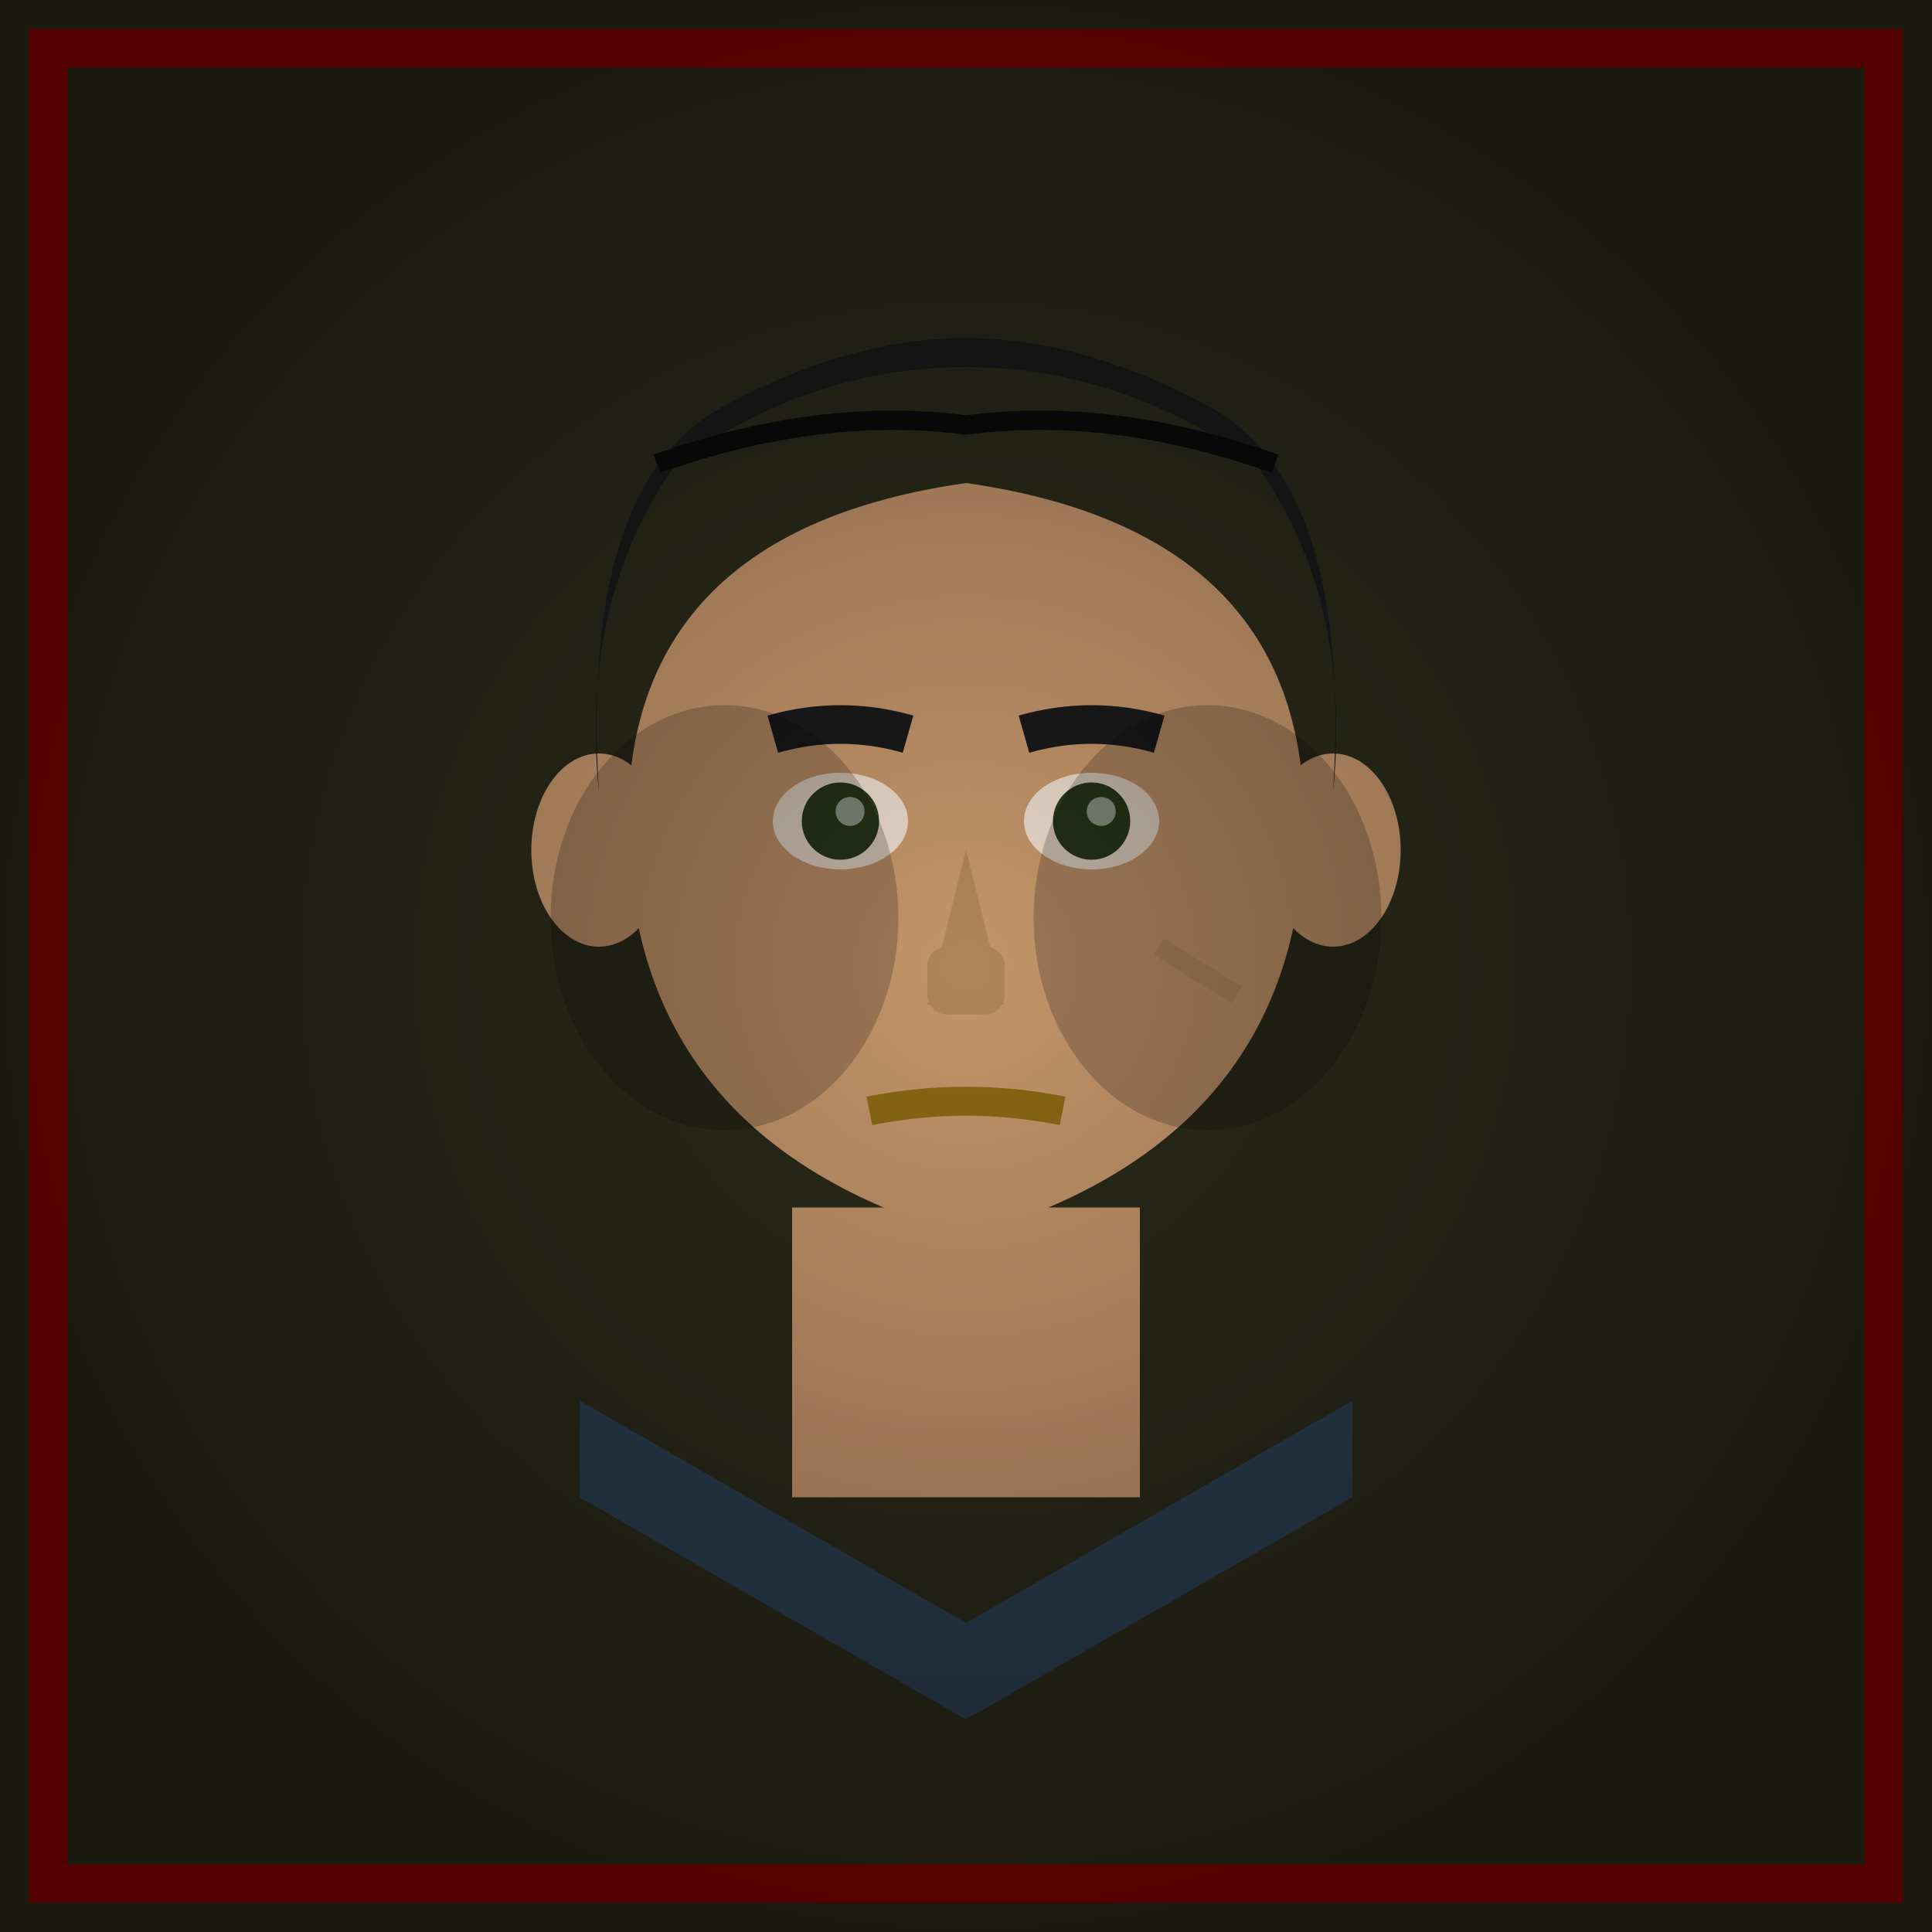
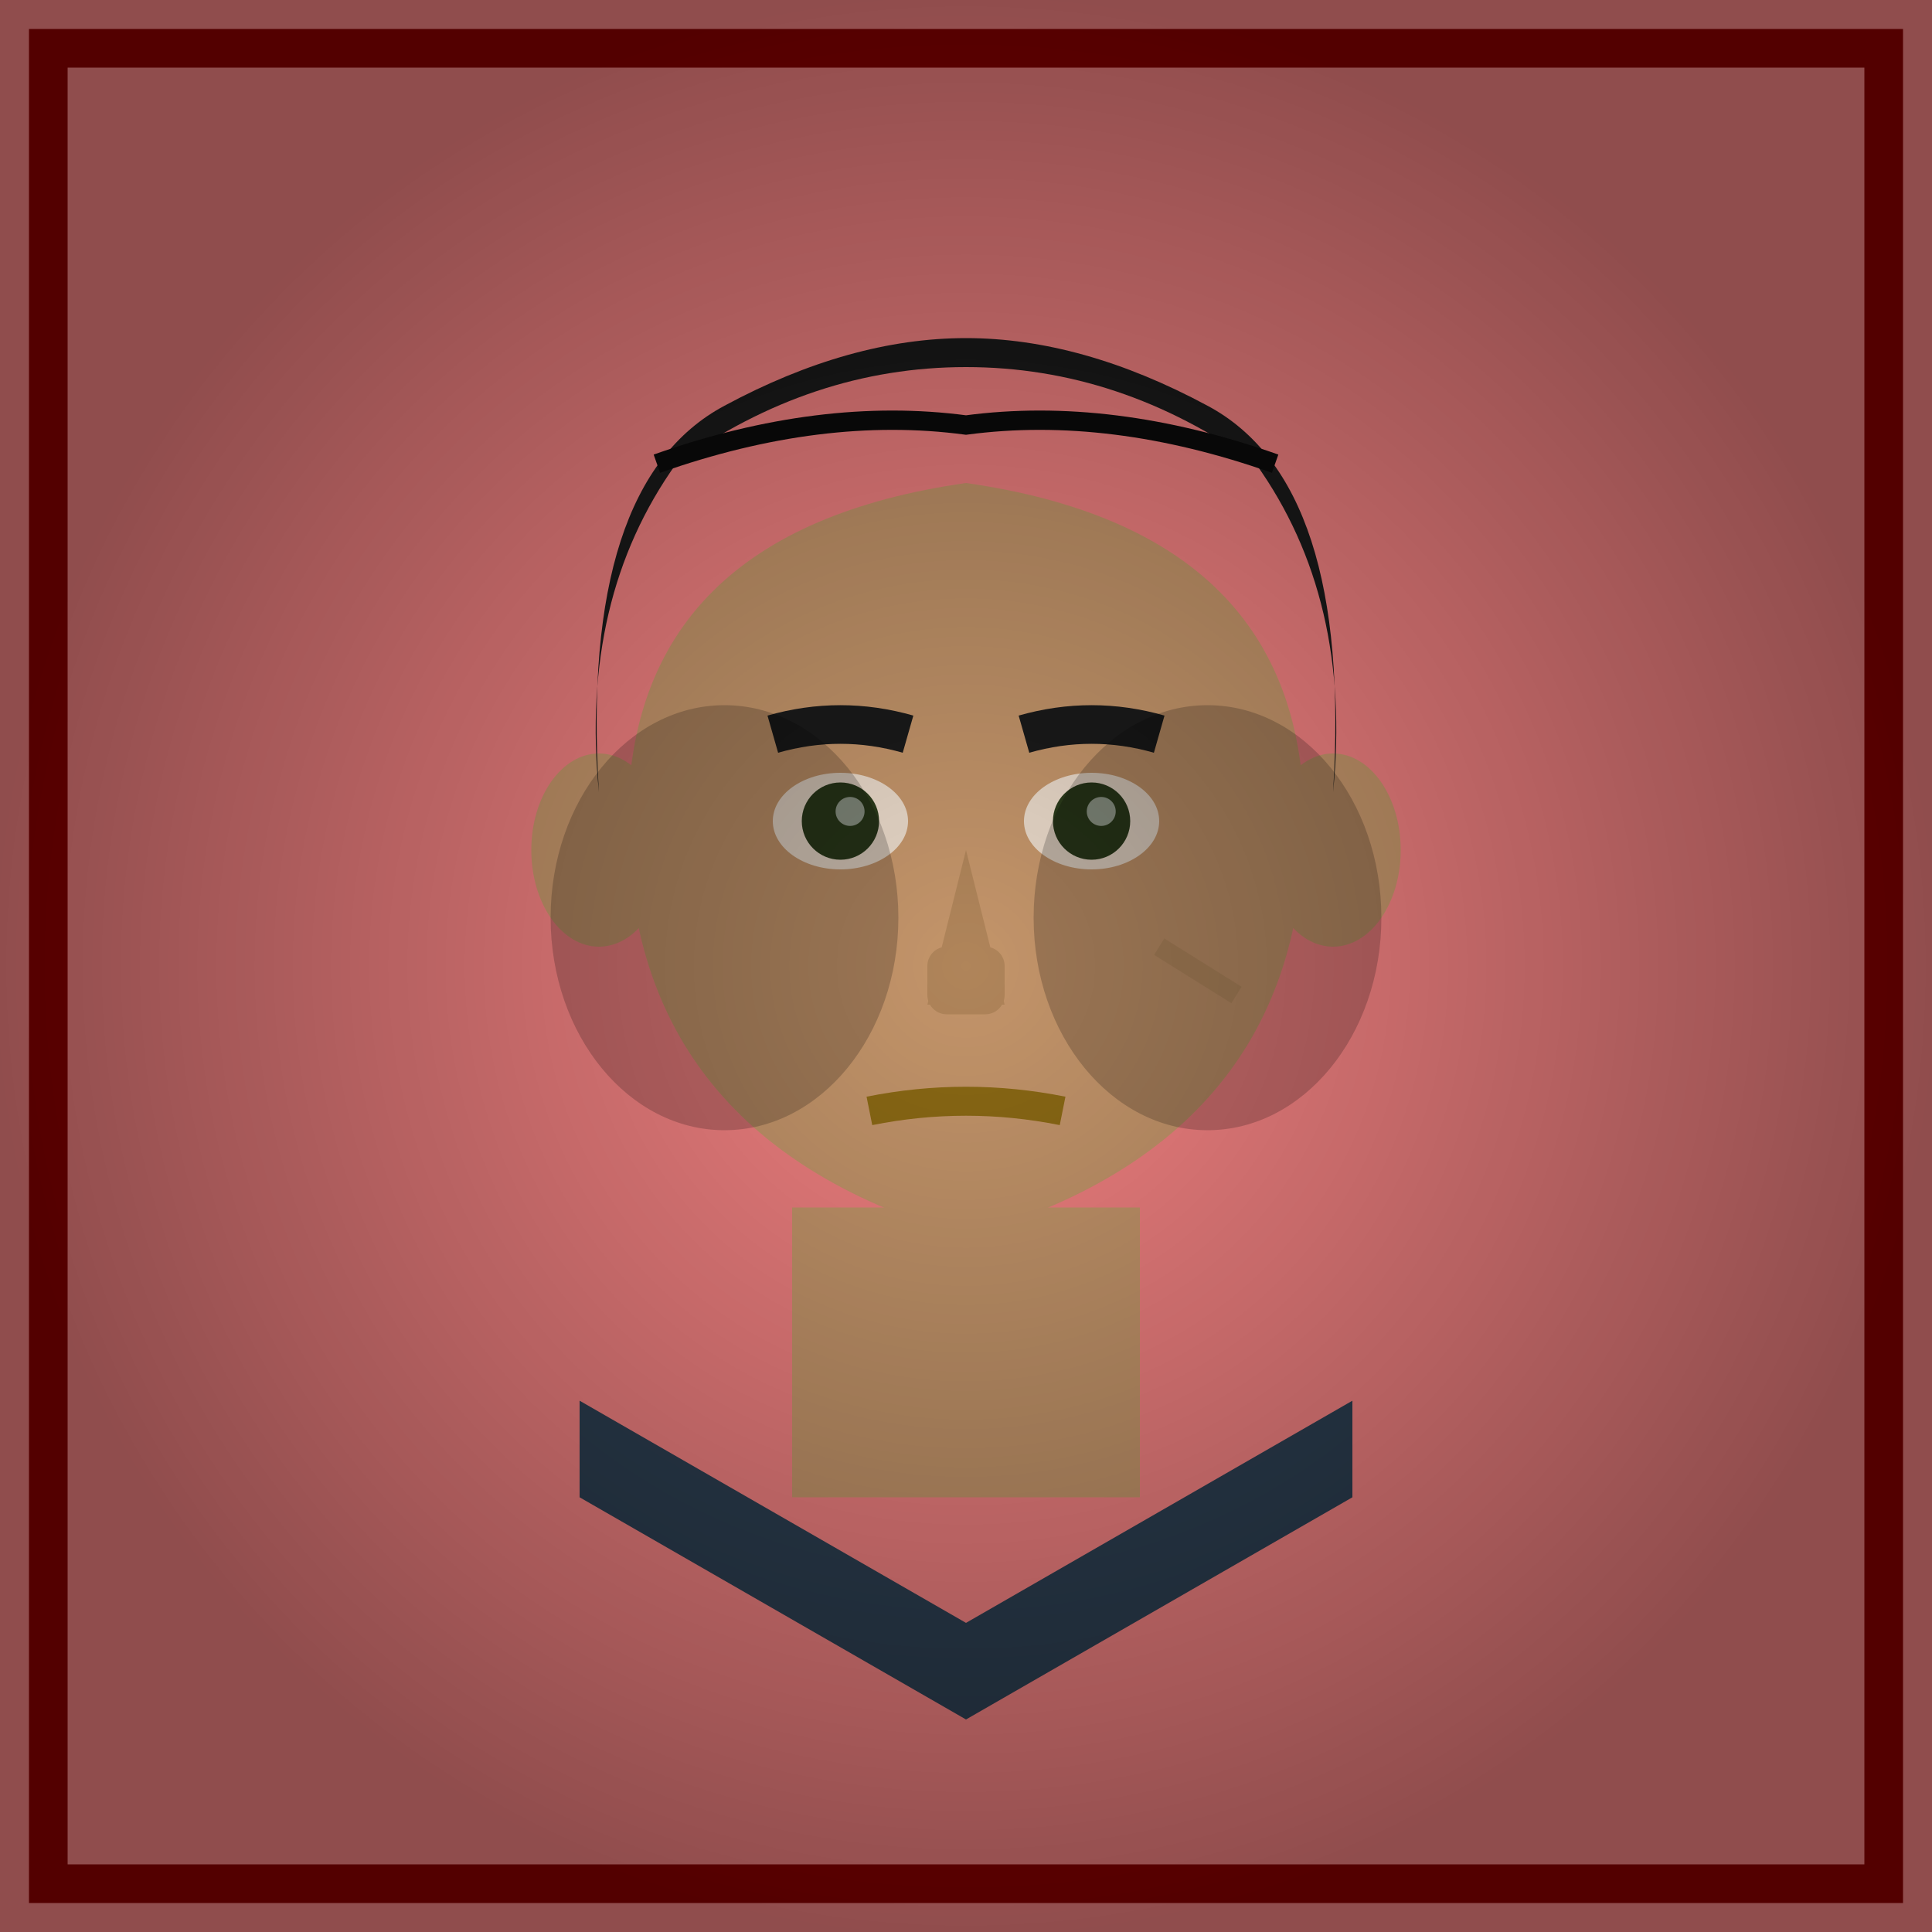
<svg xmlns="http://www.w3.org/2000/svg" viewBox="0 0 200 200">
-   <rect width="200" height="200" fill="#2A2A1A" />
+   <rect width="200" height="200" fill="#F08080" />
  <rect x="5" y="5" width="190" height="190" fill="none" stroke="#8B0000" stroke-width="4" />
  <defs>
    <radialGradient id="shadow" cx="50%" cy="50%" r="50%">
      <stop offset="0%" stop-color="#000" stop-opacity="0" />
      <stop offset="100%" stop-color="#000" stop-opacity="0.4" />
    </radialGradient>
  </defs>
  <rect x="82" y="125" width="36" height="30" fill="#C4956A" />
  <path d="M60 145 L100 168 L140 145 L140 155 L100 178 L60 155 Z" fill="#2C3E50" />
  <path d="M65 85 Q65 55 100 50 Q135 55 135 85 Q135 118 100 128 Q65 118 65 85" fill="#C4956A" />
  <ellipse cx="62" cy="88" rx="7" ry="10" fill="#C4956A" />
  <ellipse cx="138" cy="88" rx="7" ry="10" fill="#C4956A" />
  <path d="M62 82 Q60 50 75 42 Q88 35 100 35 Q112 35 125 42 Q140 50 138 82 Q140 62 130 48 Q116 38 100 38 Q84 38 70 48 Q60 62 62 82" fill="#1A1A1A" />
  <path d="M68 48 Q85 42 100 44 Q115 42 132 48" fill="none" stroke="#0A0A0A" stroke-width="2" />
  <ellipse cx="87" cy="85" rx="7" ry="5" fill="#E8D8C8" />
  <ellipse cx="113" cy="85" rx="7" ry="5" fill="#E8D8C8" />
  <circle cx="87" cy="85" r="4" fill="#2A3A1A" />
  <circle cx="113" cy="85" r="4" fill="#2A3A1A" />
  <circle cx="88" cy="84" r="1.5" fill="#FFF" opacity="0.5" />
  <circle cx="114" cy="84" r="1.5" fill="#FFF" opacity="0.5" />
  <path d="M80 76 Q87 74 94 76" stroke="#1A1A1A" stroke-width="4" fill="none" />
  <path d="M106 76 Q113 74 120 76" stroke="#1A1A1A" stroke-width="4" fill="none" />
  <path d="M100 88 L96 104 L104 104 Z" fill="#B0855A" />
  <rect x="96" y="98" width="8" height="7" rx="2" fill="#B0855A" />
  <path d="M90 115 Q100 113 110 115" stroke="#8B6914" stroke-width="3" fill="none" />
  <path d="M120 98 L128 103" stroke="#B0855A" stroke-width="2" opacity="0.6" />
  <ellipse cx="75" cy="95" rx="18" ry="22" fill="#000" opacity="0.2" />
  <ellipse cx="125" cy="95" rx="18" ry="22" fill="#000" opacity="0.2" />
  <rect width="200" height="200" fill="url(#shadow)" />
</svg>
